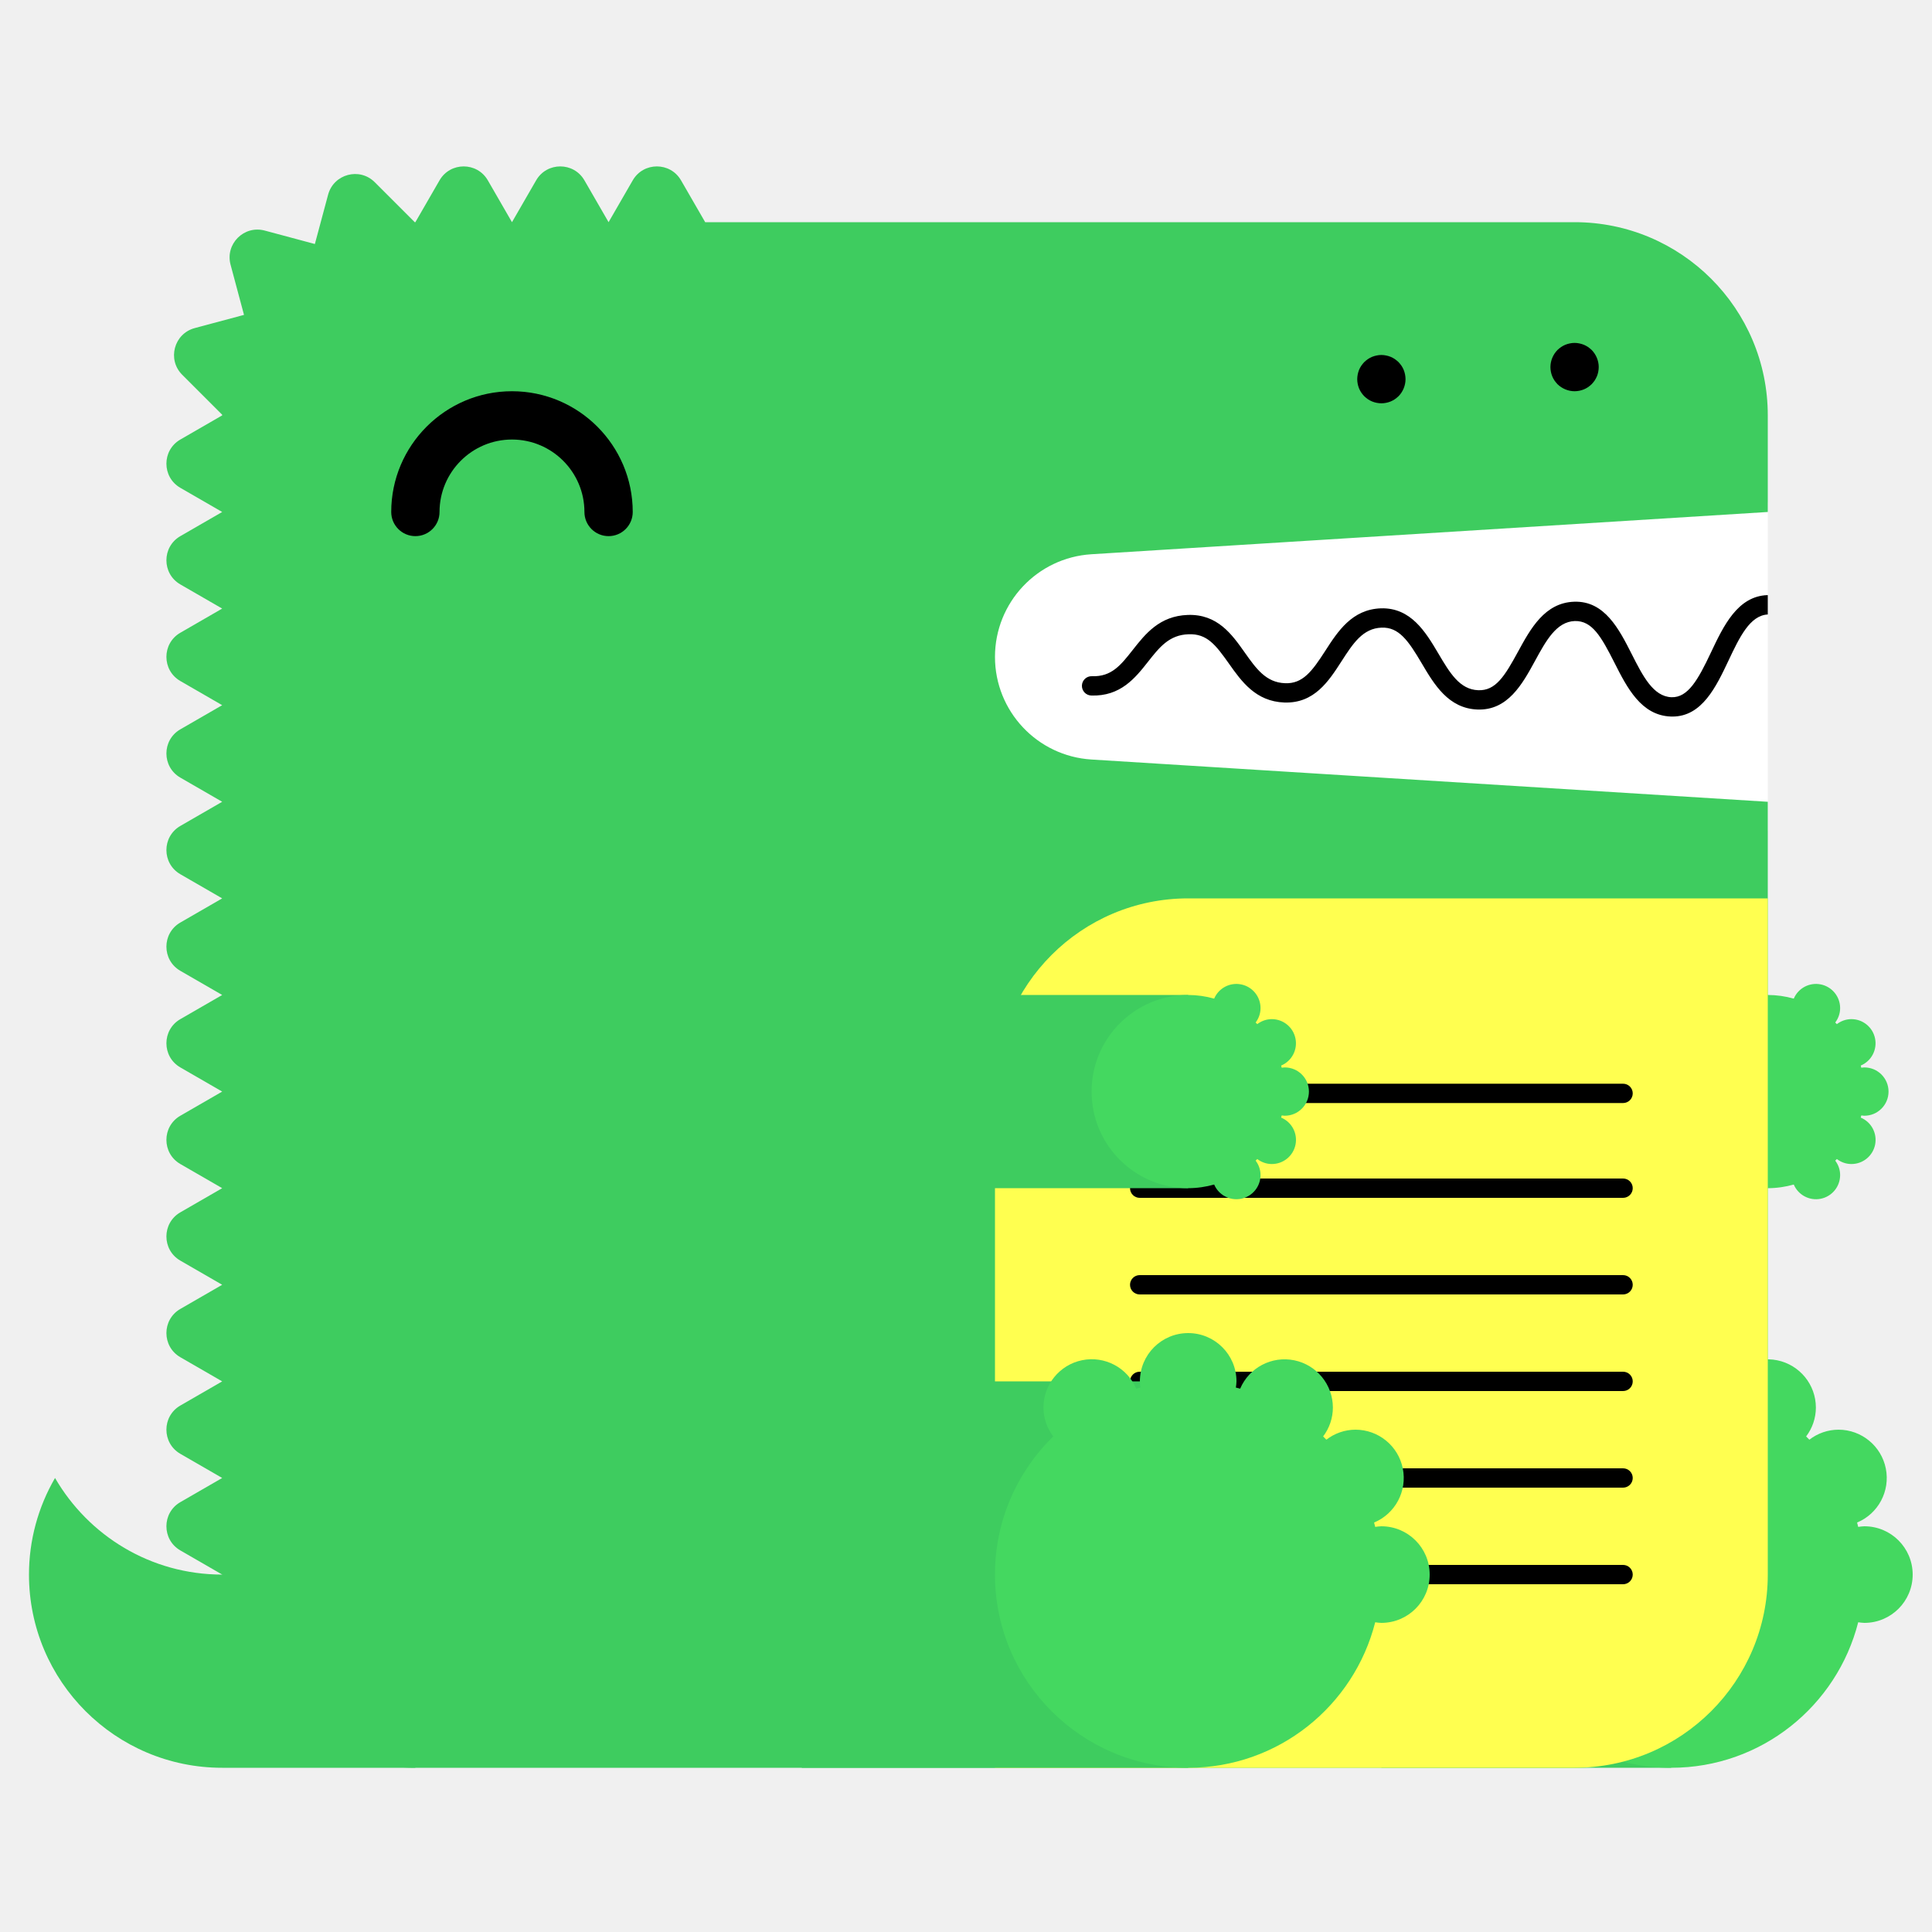
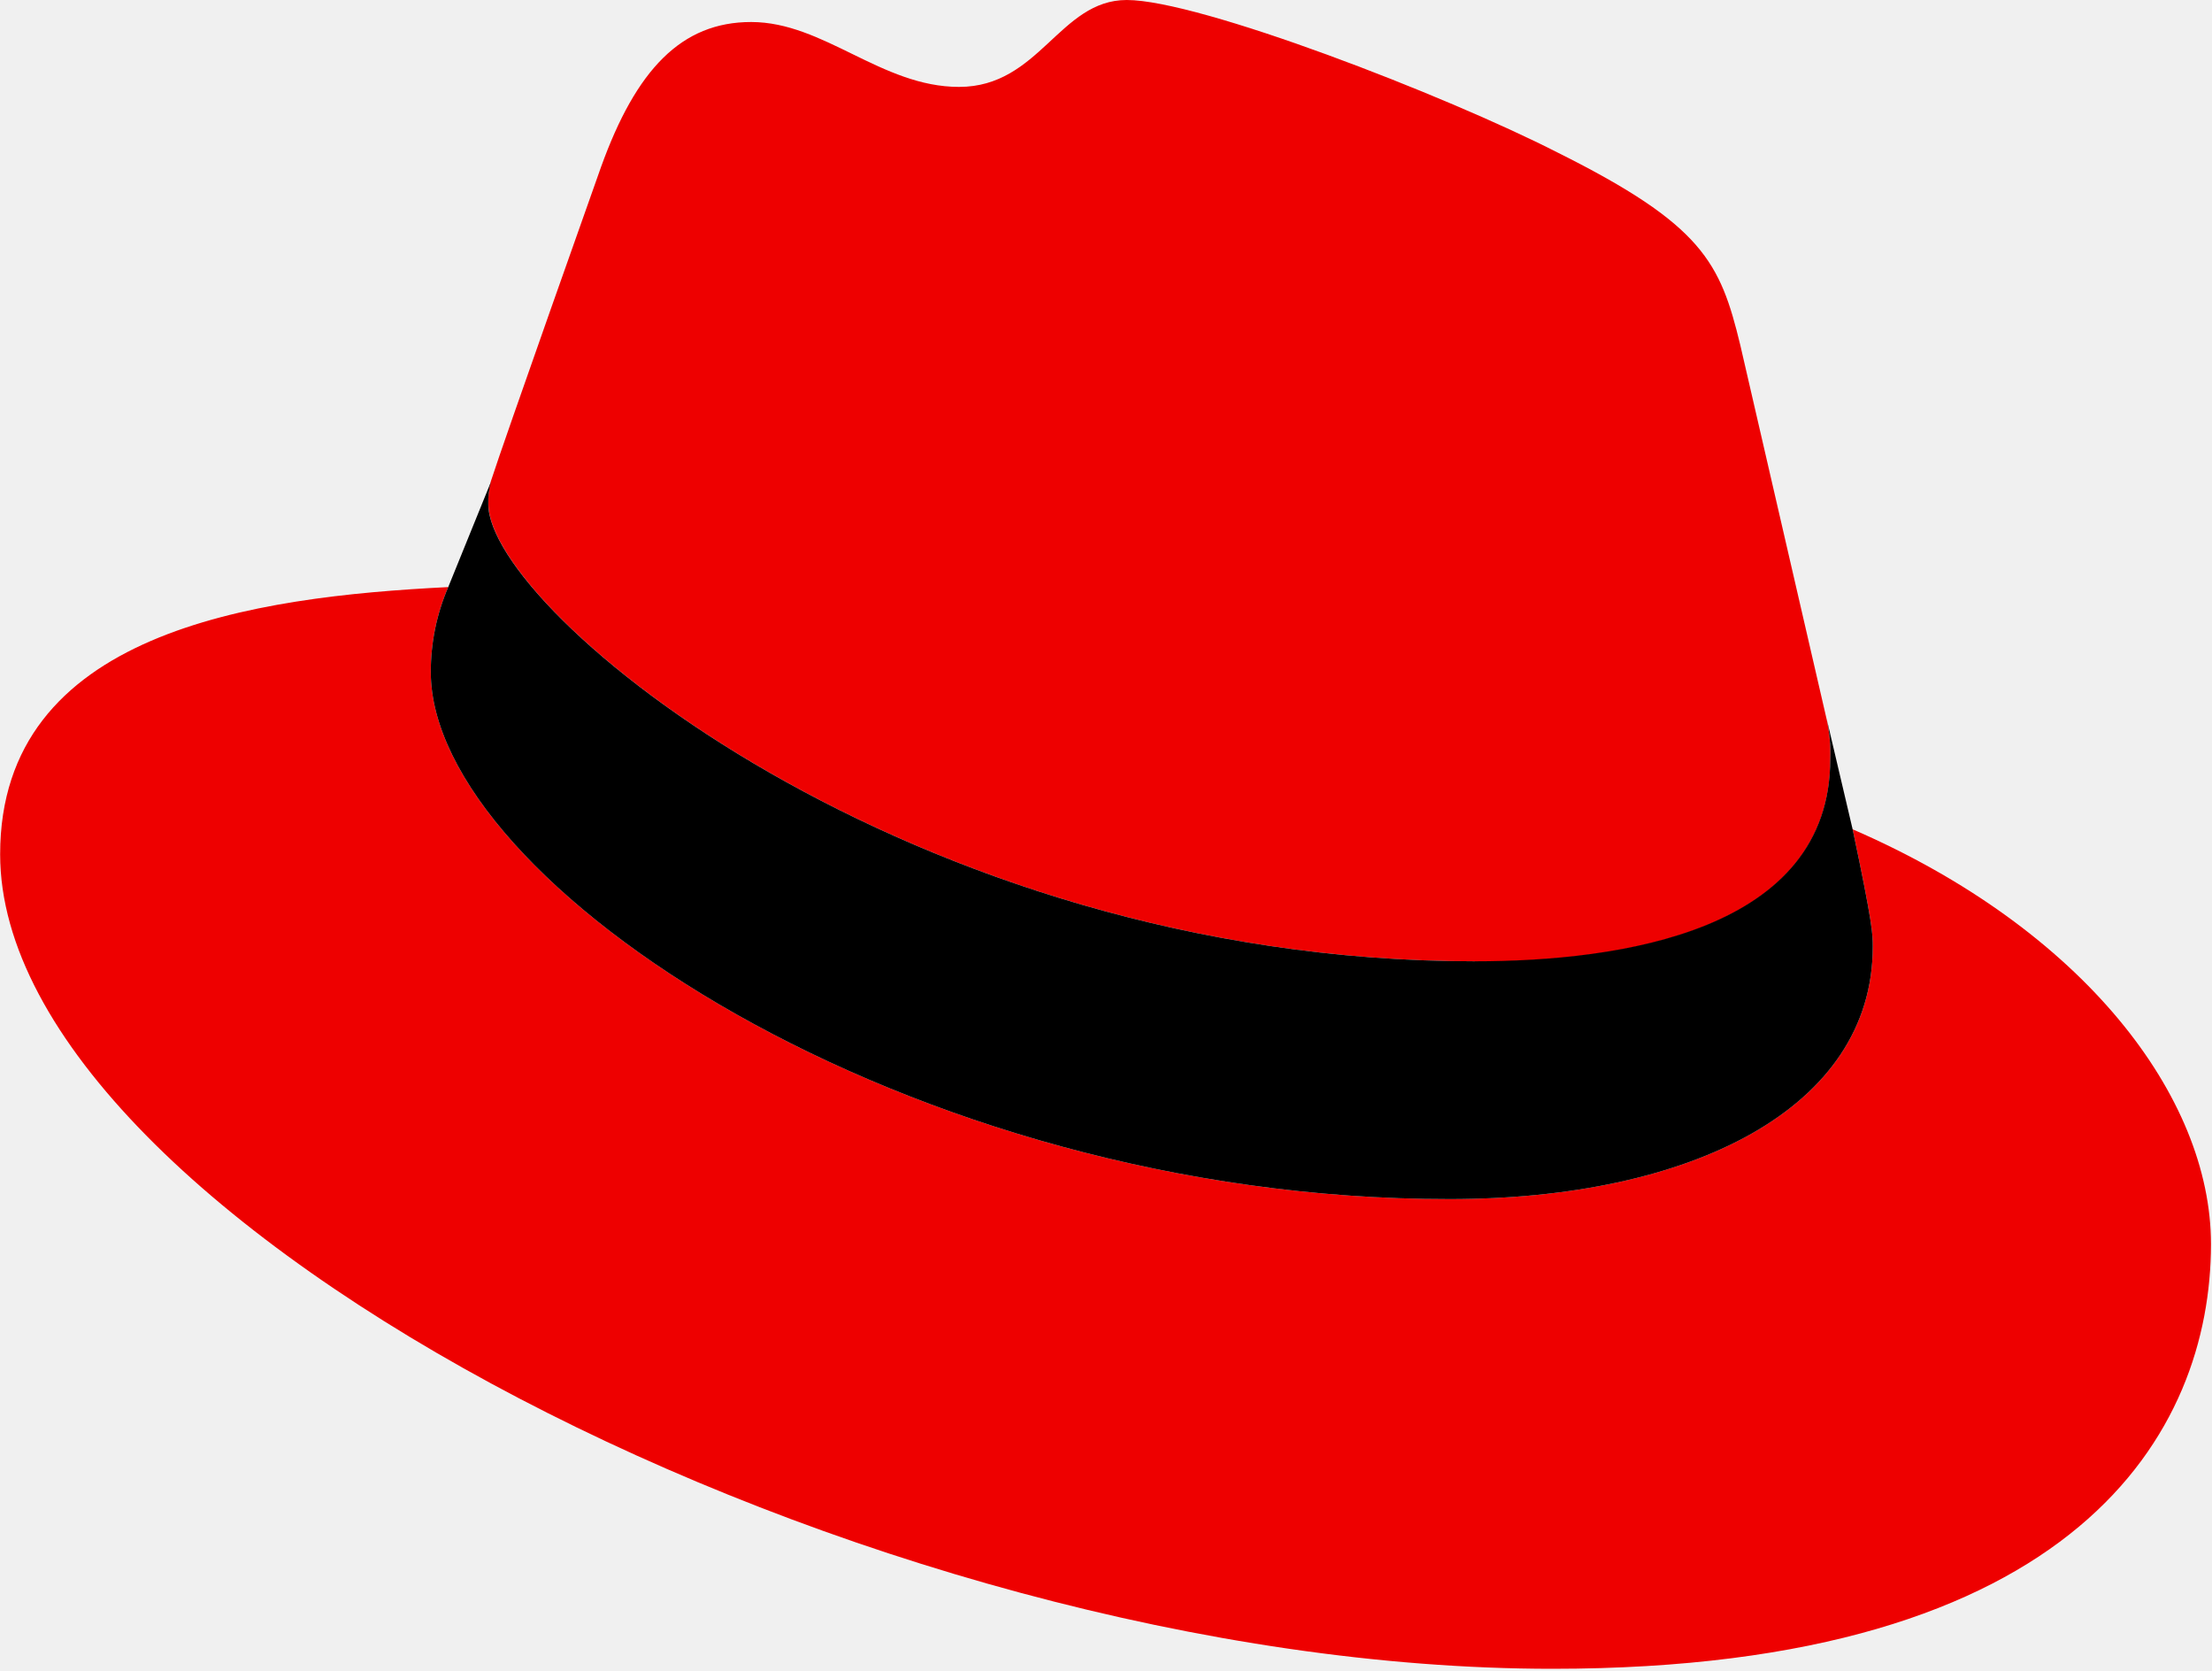
- <svg xmlns="http://www.w3.org/2000/svg" width="200" height="200" viewBox="0 0 200 200">
-   <g fill="none" fill-rule="evenodd">
-     <path fill="#FFF" d="M99 52h84v34H99z" />
-     <path d="M23 163c-7.398 0-13.843-4.027-17.303-10A19.886 19.886 0 0 0 3 163c0 11.046 8.954 20 20 20h20v-20H23z" fill="#3ECC5F" />
-     <path d="M112.98 57.376L183 53V43c0-11.046-8.954-20-20-20H73l-2.5-4.33c-1.112-1.925-3.889-1.925-5 0L63 23l-2.5-4.33c-1.111-1.925-3.889-1.925-5 0L53 23l-2.5-4.33c-1.111-1.925-3.889-1.925-5 0L43 23c-.022 0-.042.003-.065.003l-4.142-4.141c-1.57-1.571-4.252-.853-4.828 1.294l-1.369 5.104-5.192-1.392c-2.148-.575-4.111 1.389-3.535 3.536l1.39 5.193-5.102 1.367c-2.148.576-2.867 3.259-1.296 4.83l4.142 4.142c0 .021-.003.042-.003.064l-4.33 2.5c-1.925 1.111-1.925 3.889 0 5L23 53l-4.33 2.5c-1.925 1.111-1.925 3.889 0 5L23 63l-4.33 2.5c-1.925 1.111-1.925 3.889 0 5L23 73l-4.33 2.5c-1.925 1.111-1.925 3.889 0 5L23 83l-4.33 2.5c-1.925 1.111-1.925 3.889 0 5L23 93l-4.33 2.5c-1.925 1.111-1.925 3.889 0 5L23 103l-4.33 2.5c-1.925 1.111-1.925 3.889 0 5L23 113l-4.33 2.5c-1.925 1.111-1.925 3.889 0 5L23 123l-4.33 2.5c-1.925 1.111-1.925 3.889 0 5L23 133l-4.33 2.5c-1.925 1.111-1.925 3.889 0 5L23 143l-4.33 2.5c-1.925 1.111-1.925 3.889 0 5L23 153l-4.33 2.5c-1.925 1.111-1.925 3.889 0 5L23 163c0 11.046 8.954 20 20 20h120c11.046 0 20-8.954 20-20V83l-70.02-4.376A10.645 10.645 0 0 1 103 68c0-5.621 4.37-10.273 9.98-10.624" fill="#3ECC5F" />
-     <path fill="#3ECC5F" d="M143 183h30v-40h-30z" />
-     <path d="M193 158c-.219 0-.428.037-.639.064-.038-.15-.074-.301-.116-.451A5 5 0 0 0 190.32 148a4.96 4.96 0 0 0-3.016 1.036 26.531 26.531 0 0 0-.335-.336 4.955 4.955 0 0 0 1.011-2.987 5 5 0 0 0-9.599-1.959c-.148-.042-.297-.077-.445-.115.027-.211.064-.42.064-.639a5 5 0 0 0-5-5 5 5 0 0 0-5 5c0 .219.037.428.064.639-.148.038-.297.073-.445.115a4.998 4.998 0 0 0-9.599 1.959c0 1.125.384 2.151 1.011 2.987-3.717 3.632-6.031 8.693-6.031 14.3 0 11.046 8.954 20 20 20 9.339 0 17.16-6.41 19.361-15.064.211.027.42.064.639.064a5 5 0 0 0 5-5 5 5 0 0 0-5-5" fill="#44D860" />
-     <path fill="#3ECC5F" d="M153 123h30v-20h-30z" />
-     <path d="M193 115.5a2.5 2.5 0 1 0 0-5c-.109 0-.214.019-.319.032-.02-.075-.037-.15-.058-.225a2.501 2.501 0 0 0-.963-4.807c-.569 0-1.088.197-1.508.518a6.653 6.653 0 0 0-.168-.168c.314-.417.506-.931.506-1.494a2.5 2.5 0 0 0-4.8-.979A9.987 9.987 0 0 0 183 103c-5.522 0-10 4.478-10 10s4.478 10 10 10c.934 0 1.833-.138 2.69-.377a2.5 2.5 0 0 0 4.8-.979c0-.563-.192-1.077-.506-1.494.057-.055.113-.111.168-.168.42.321.939.518 1.508.518a2.5 2.5 0 0 0 .963-4.807c.021-.074.038-.15.058-.225.105.013.21.032.319.032" fill="#44D860" />
-     <path d="M63 55.5a2.5 2.5 0 0 1-2.5-2.5c0-4.136-3.364-7.5-7.5-7.5s-7.5 3.364-7.5 7.5a2.5 2.5 0 1 1-5 0c0-6.893 5.607-12.5 12.5-12.5S65.5 46.107 65.5 53a2.5 2.5 0 0 1-2.5 2.5" fill="#000" />
-     <path d="M103 183h60c11.046 0 20-8.954 20-20V93h-60c-11.046 0-20 8.954-20 20v70z" fill="#FFFF50" />
-     <path d="M168.02 124h-50.04a1 1 0 1 1 0-2h50.04a1 1 0 1 1 0 2m0 20h-50.04a1 1 0 1 1 0-2h50.04a1 1 0 1 1 0 2m0 20h-50.04a1 1 0 1 1 0-2h50.04a1 1 0 1 1 0 2m0-49.814h-50.04a1 1 0 1 1 0-2h50.04a1 1 0 1 1 0 2m0 19.814h-50.04a1 1 0 1 1 0-2h50.04a1 1 0 1 1 0 2m0 20h-50.04a1 1 0 1 1 0-2h50.04a1 1 0 1 1 0 2M183 61.611c-.012 0-.022-.006-.034-.005-3.09.105-4.552 3.196-5.842 5.923-1.346 2.85-2.387 4.703-4.093 4.647-1.889-.068-2.969-2.202-4.113-4.46-1.314-2.594-2.814-5.536-5.963-5.426-3.046.104-4.513 2.794-5.807 5.167-1.377 2.528-2.314 4.065-4.121 3.994-1.927-.07-2.951-1.805-4.136-3.813-1.321-2.236-2.848-4.75-5.936-4.664-2.994.103-4.465 2.385-5.763 4.4-1.373 2.13-2.335 3.428-4.165 3.351-1.973-.07-2.992-1.51-4.171-3.177-1.324-1.873-2.816-3.993-5.895-3.89-2.928.1-4.399 1.97-5.696 3.618-1.232 1.564-2.194 2.802-4.229 2.724a1 1 0 0 0-.072 2c3.017.101 4.545-1.8 5.872-3.487 1.177-1.496 2.193-2.787 4.193-2.855 1.926-.082 2.829 1.115 4.195 3.045 1.297 1.834 2.769 3.914 5.731 4.021 3.103.104 4.596-2.215 5.918-4.267 1.182-1.834 2.202-3.417 4.15-3.484 1.793-.067 2.769 1.35 4.145 3.681 1.297 2.197 2.766 4.686 5.787 4.796 3.125.108 4.634-2.62 5.949-5.035 1.139-2.088 2.214-4.06 4.119-4.126 1.793-.042 2.728 1.595 4.111 4.33 1.292 2.553 2.757 5.445 5.825 5.556l.169.003c3.064 0 4.518-3.075 5.805-5.794 1.139-2.41 2.217-4.68 4.067-4.773v-2z" fill="#000" />
-     <path fill="#3ECC5F" d="M83 183h40v-40H83z" />
-     <path d="M143 158c-.219 0-.428.037-.639.064-.038-.15-.074-.301-.116-.451A5 5 0 0 0 140.32 148a4.96 4.96 0 0 0-3.016 1.036 26.531 26.531 0 0 0-.335-.336 4.955 4.955 0 0 0 1.011-2.987 5 5 0 0 0-9.599-1.959c-.148-.042-.297-.077-.445-.115.027-.211.064-.42.064-.639a5 5 0 0 0-5-5 5 5 0 0 0-5 5c0 .219.037.428.064.639-.148.038-.297.073-.445.115a4.998 4.998 0 0 0-9.599 1.959c0 1.125.384 2.151 1.011 2.987-3.717 3.632-6.031 8.693-6.031 14.3 0 11.046 8.954 20 20 20 9.339 0 17.16-6.41 19.361-15.064.211.027.42.064.639.064a5 5 0 0 0 5-5 5 5 0 0 0-5-5" fill="#44D860" />
-     <path fill="#3ECC5F" d="M83 123h40v-20H83z" />
-     <path d="M133 115.5a2.5 2.5 0 1 0 0-5c-.109 0-.214.019-.319.032-.02-.075-.037-.15-.058-.225a2.501 2.501 0 0 0-.963-4.807c-.569 0-1.088.197-1.508.518a6.653 6.653 0 0 0-.168-.168c.314-.417.506-.931.506-1.494a2.5 2.5 0 0 0-4.8-.979A9.987 9.987 0 0 0 123 103c-5.522 0-10 4.478-10 10s4.478 10 10 10c.934 0 1.833-.138 2.69-.377a2.5 2.5 0 0 0 4.8-.979c0-.563-.192-1.077-.506-1.494.057-.055.113-.111.168-.168.42.321.939.518 1.508.518a2.5 2.5 0 0 0 .963-4.807c.021-.074.038-.15.058-.225.105.013.21.032.319.032" fill="#44D860" />
-     <path d="M143 41.75c-.16 0-.33-.02-.49-.05a2.52 2.52 0 0 1-.47-.14c-.15-.06-.29-.14-.431-.23-.13-.09-.259-.2-.38-.31-.109-.12-.219-.24-.309-.38s-.17-.28-.231-.43a2.619 2.619 0 0 1-.189-.96c0-.16.02-.33.05-.49.03-.16.08-.31.139-.47.061-.15.141-.29.231-.43.09-.13.2-.26.309-.38.121-.11.25-.22.38-.31.141-.09.281-.17.431-.23.149-.06.31-.11.47-.14.32-.07.65-.07.98 0 .159.03.32.08.47.14.149.06.29.14.43.23.13.09.259.2.38.31.11.12.22.25.31.38.09.14.17.28.23.43.06.16.11.31.14.47.029.16.05.33.05.49 0 .66-.271 1.31-.73 1.77-.121.11-.25.22-.38.31-.14.09-.281.17-.43.23a2.565 2.565 0 0 1-.96.19m20-1.25c-.66 0-1.3-.27-1.771-.73a3.802 3.802 0 0 1-.309-.38c-.09-.14-.17-.28-.231-.43a2.619 2.619 0 0 1-.189-.96c0-.66.27-1.3.729-1.77.121-.11.25-.22.38-.31.141-.09.281-.17.431-.23.149-.06.31-.11.47-.14.32-.07.66-.07.98 0 .159.03.32.08.47.14.149.06.29.14.43.23.13.09.259.2.38.31.459.47.73 1.11.73 1.77 0 .16-.021.33-.05.49-.03.16-.08.32-.14.47-.07.15-.14.29-.23.43-.09.13-.2.26-.31.38-.121.11-.25.22-.38.31-.14.09-.281.17-.43.23a2.565 2.565 0 0 1-.96.19" fill="#000" />
+ <svg xmlns="http://www.w3.org/2000/svg" xmlns:ns1="http://taptrix.com/inkpad/svg_extensions" height="151pt" width="200pt" version="1.1" viewBox="0,0,200,151">
+   <defs />
+   <g id="Untitled" ns1:layerName="Untitled">
+     <path d="M133.349+86.943C146.476+86.943+165.483+84.219+165.483+68.643C165.526+67.44+165.42+66.237+165.168+65.06L157.345+31.174C155.538+23.715+153.953+20.332+140.826+13.785C130.65+8.59+108.44+0+101.877+0C95.786+0+94.001+7.856+86.713+7.856C79.698+7.856+74.489+1.99+67.915+1.99C61.614+1.99+57.519+6.285+54.347+15.084C54.347+15.084+45.526+39.931+44.371+43.534C44.198+44.197+44.127+44.882+44.161+45.566C44.161+55.224+82.281+86.89+133.349+86.89M167.51+74.97C169.327+83.559+169.327+84.45+169.327+85.581C169.327+100.246+152.798+108.385+131.07+108.385C81.966+108.417+38.952+79.715+38.952+60.755C38.945+58.112+39.481+55.495+40.528+53.066C22.906+53.946+0.013+57.089+0.013+77.222C0.013+110.197+78.353+150.84+140.364+150.84C187.914+150.84+199.907+129.388+199.907+112.449C199.907+99.125+188.355+83.999+167.531+74.97" opacity="1" fill="#ee0000" />
+     <path d="M167.51+74.97C169.327+83.559+169.327+84.45+169.327+85.581C169.327+100.246+152.798+108.385+131.07+108.385C81.966+108.417+38.952+79.715+38.952+60.755C38.945+58.112+39.481+55.495+40.528+53.066L44.382+43.576C44.206+44.224+44.128+44.895+44.151+45.566C44.151+55.224+82.27+86.89+133.349+86.89C146.476+86.89+165.483+84.188+165.483+68.601C165.527+67.395+165.421+66.188+165.168+65.008L167.51+74.97Z" opacity="1" fill="#000000" />
  </g>
</svg>
